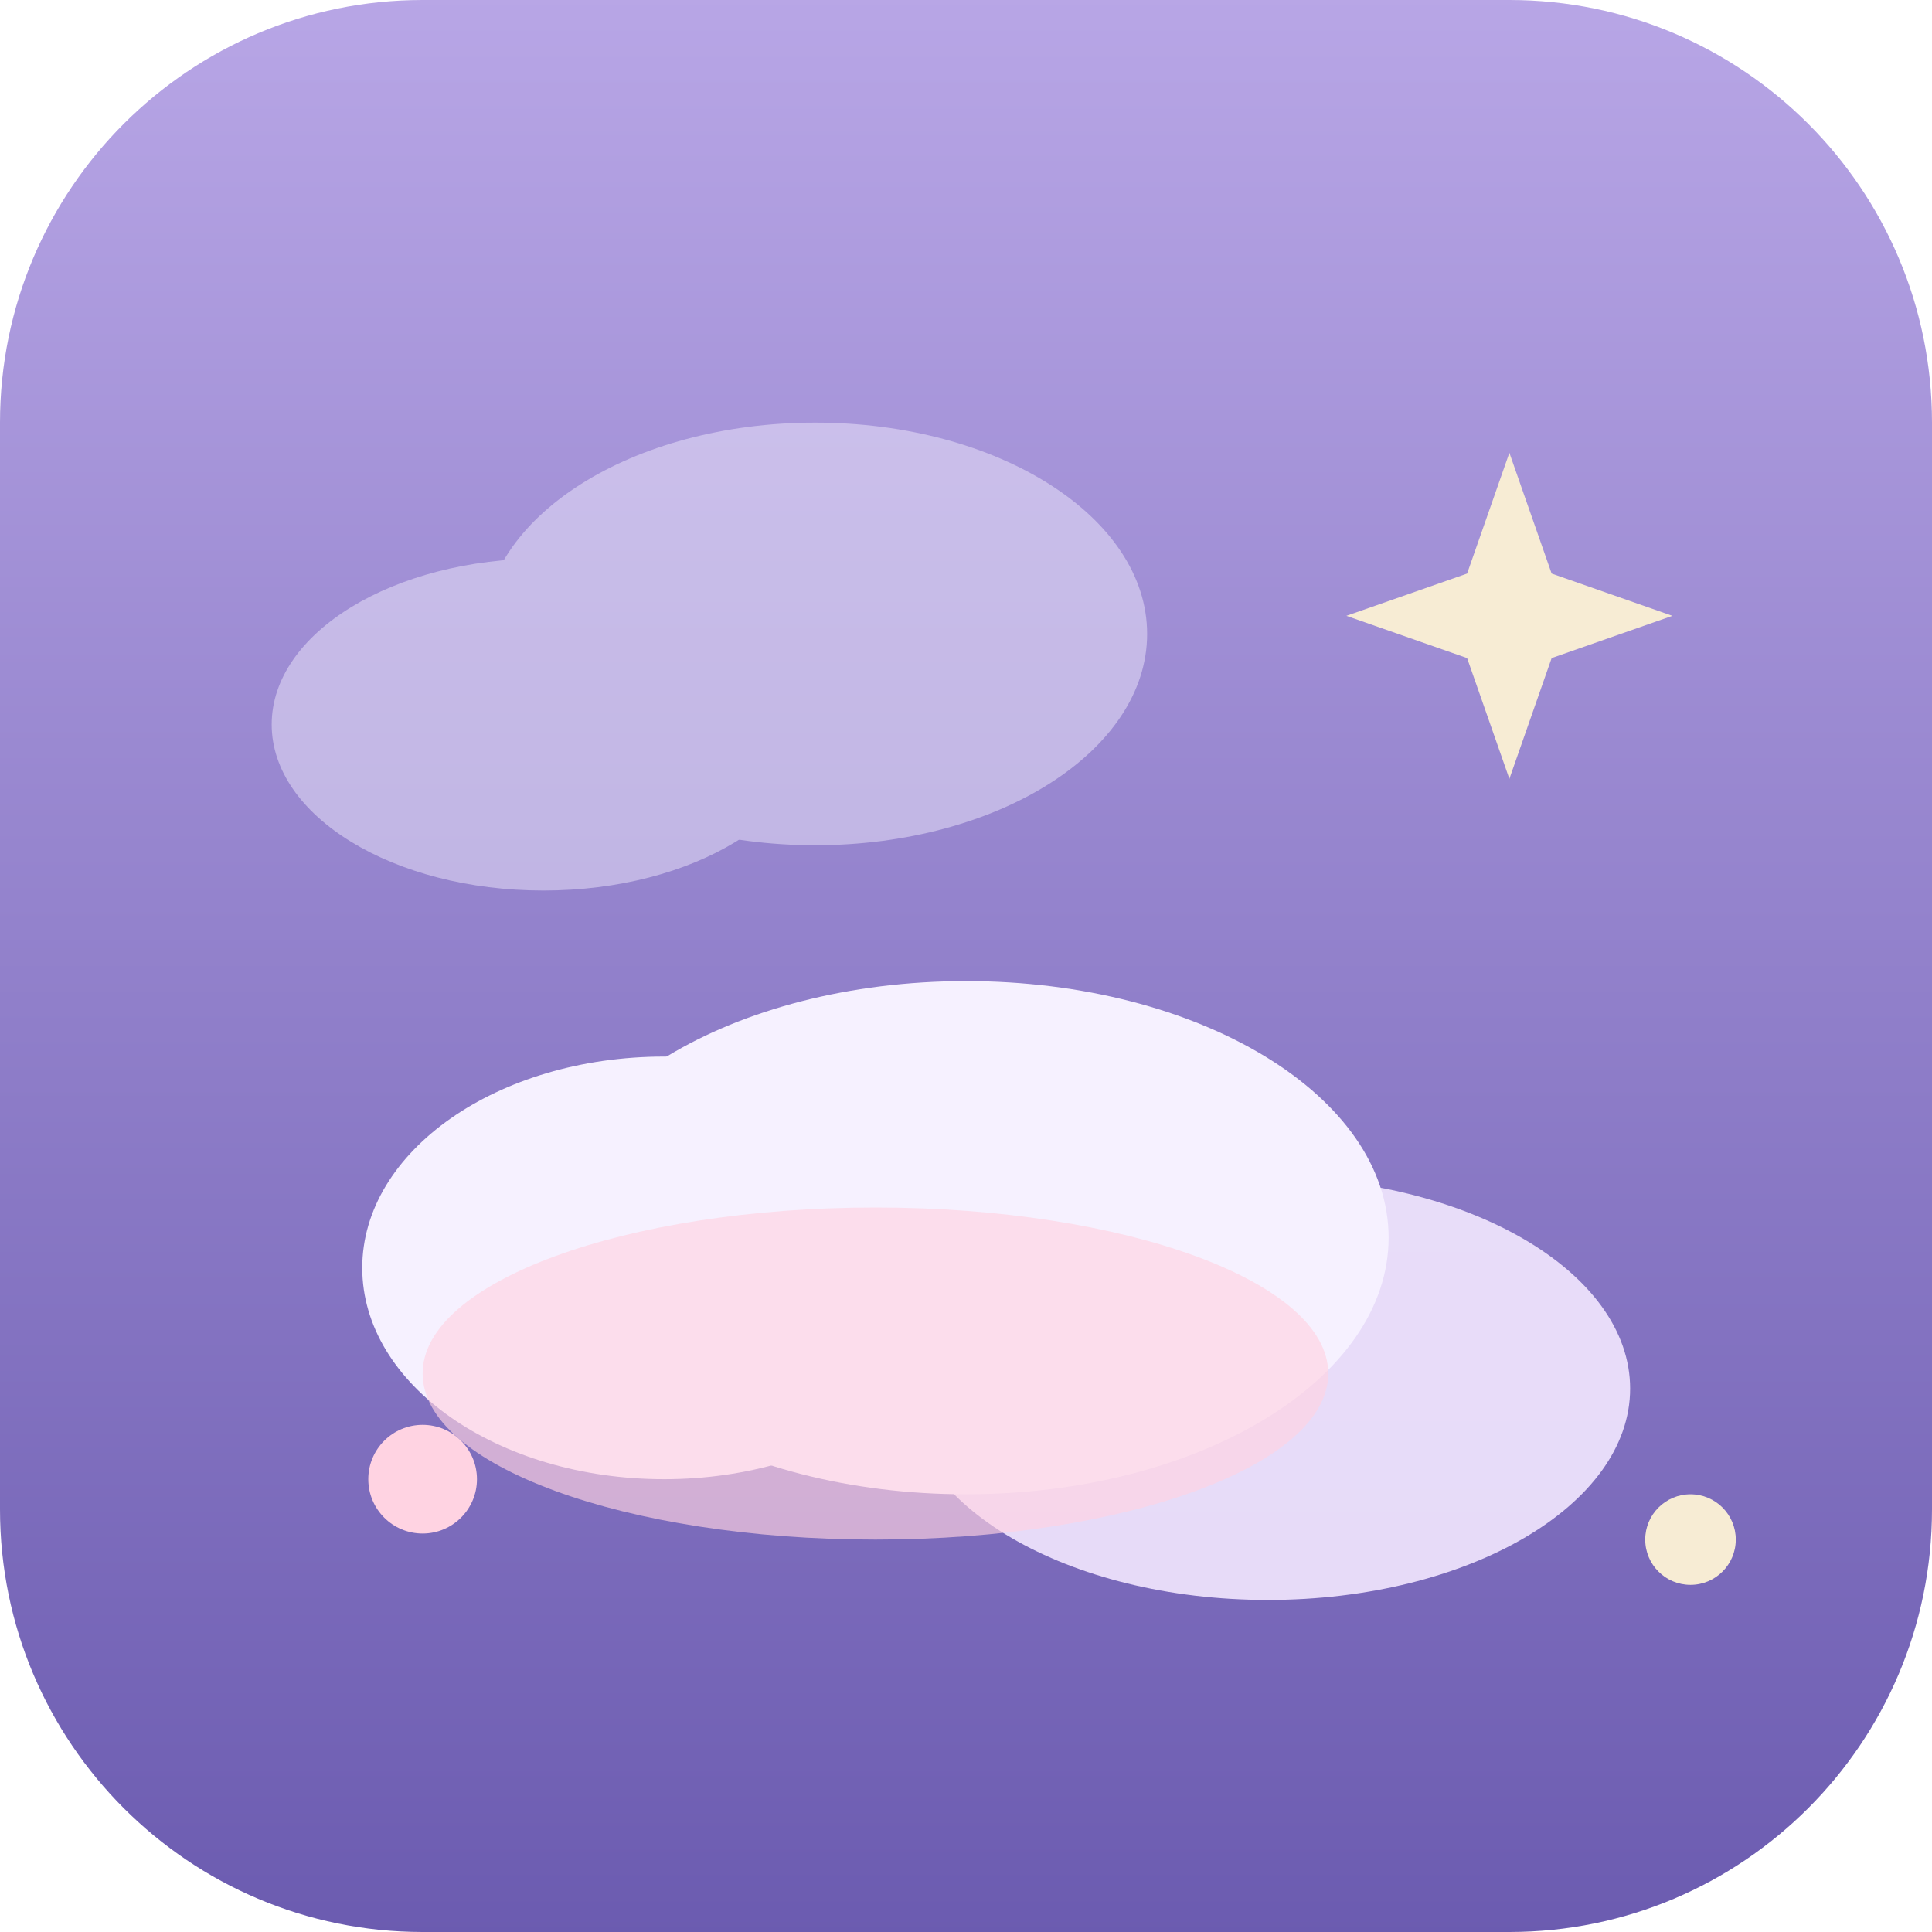
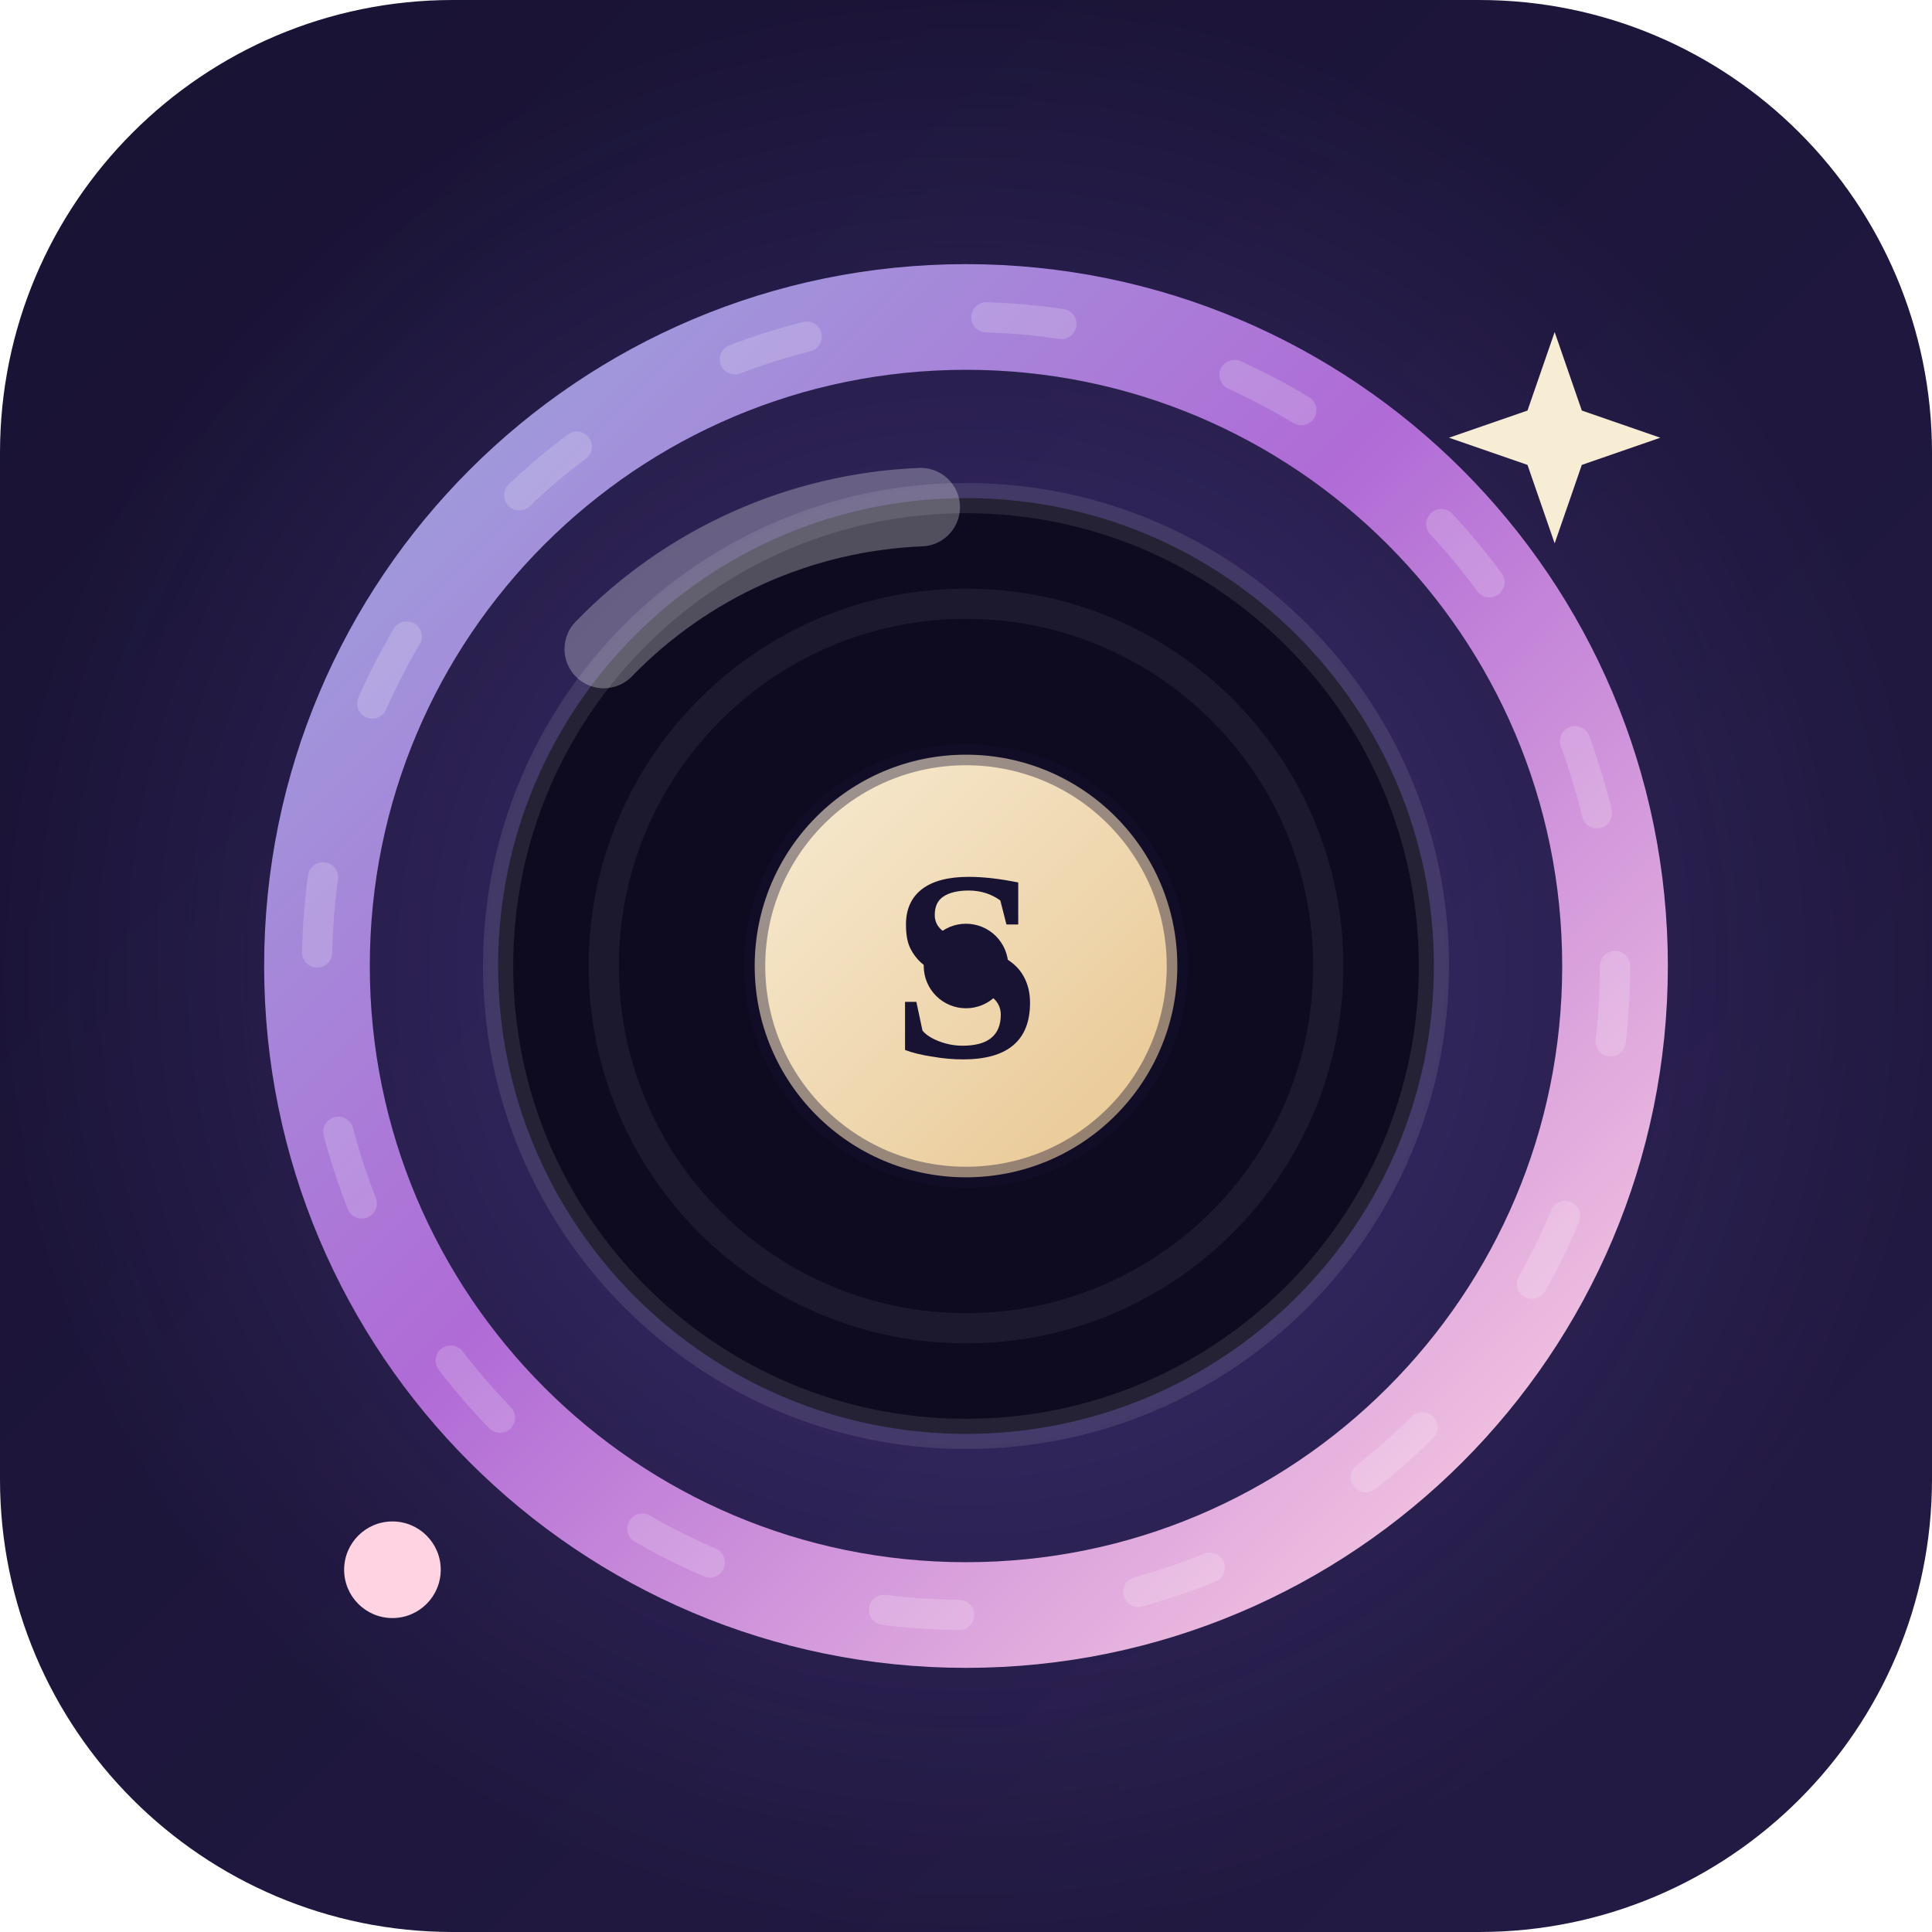
<svg xmlns="http://www.w3.org/2000/svg" viewBox="0 0 64 64">
  <defs>
-     <linearGradient id="sky" x1="0" y1="0" x2="0" y2="1">
-       <stop offset="0%" stop-color="#b8a6e6" />
-       <stop offset="100%" stop-color="#6b5bb0" />
+     <linearGradient id="bg" x1="0" y1="0" x2="1" y2="1">
+       <stop offset="0%" stop-color="#181233" />
+       <stop offset="100%" stop-color="#241b45" />
    </linearGradient>
+     <linearGradient id="ring" x1="0" y1="0" x2="1" y2="1">
+       <stop offset="0%" stop-color="#9aa8dd" />
+       <stop offset="45%" stop-color="#b06bd6" />
+       <stop offset="100%" stop-color="#ffd3e2" />
+     </linearGradient>
+     <linearGradient id="label" x1="0" y1="0" x2="1" y2="1">
+       <stop offset="0%" stop-color="#f7ecd4" />
+       <stop offset="100%" stop-color="#e8c58f" />
+     </linearGradient>
+     <radialGradient id="glow" cx="0.5" cy="0.5" r="0.5">
+       <stop offset="0%" stop-color="#9374ff" stop-opacity="0.28" />
+       <stop offset="100%" stop-color="#9374ff" stop-opacity="0" />
+     </radialGradient>
  </defs>
-   <rect width="64" height="64" rx="14" fill="url(#sky)" />
-   <g opacity="0.45">
-     <ellipse cx="18" cy="24" rx="9" ry="5.5" fill="#f6f1ff" />
-     <ellipse cx="27" cy="21" rx="11" ry="7" fill="#f6f1ff" />
-   </g>
-   <ellipse cx="42" cy="46" rx="12" ry="7" fill="#f3e8ff" opacity="0.9" />
-   <ellipse cx="32" cy="41" rx="14" ry="8.5" fill="#f6f1ff" />
-   <ellipse cx="22" cy="42" rx="10" ry="7" fill="#f6f1ff" />
-   <ellipse cx="29" cy="45.5" rx="15" ry="5.5" fill="#ffd3e2" opacity="0.65" />
-   <path d="M50 15 L51.4 19 L55.4 20.4 L51.4 21.8 L50 25.8 L48.6 21.8 L44.6 20.4 L48.6 19 Z" fill="#f7ecd4" />
-   <circle cx="14" cy="49" r="1.8" fill="#ffd3e2" />
-   <circle cx="56" cy="51" r="1.5" fill="#f7ecd4" />
+   <rect width="64" height="64" rx="15" fill="url(#bg)" />
+   <rect width="64" height="64" rx="15" fill="url(#glow)" />
+   <circle cx="32" cy="32" r="21.5" fill="none" stroke="url(#ring)" stroke-width="3.5" />
+   <circle cx="32" cy="32" r="21.5" fill="none" stroke="rgba(255,255,255,0.18)" stroke-width="1" stroke-dasharray="2.5 6" stroke-linecap="round" />
+   <circle cx="32" cy="32" r="15.5" fill="#0e0a20" stroke="rgba(255,255,255,0.1)" stroke-width="1" />
+   <circle cx="32" cy="32" r="12" fill="none" stroke="rgba(255,255,255,0.06)" stroke-width="1" />
+   <path d="M20 21.5 A15.5 15.5 0 0 1 30.5 16.8" fill="none" stroke="rgba(255,255,255,0.28)" stroke-width="2.6" stroke-linecap="round" />
+   <circle cx="32" cy="32" r="7" fill="url(#label)" />
+   <circle cx="32" cy="32" r="7" fill="none" stroke="rgba(24,18,51,0.4)" stroke-width="0.7" />
+   <text x="32" y="35" text-anchor="middle" font-family="Georgia, 'Times New Roman', serif" font-size="9" font-weight="700" fill="#181233">S</text>
+   <circle cx="32" cy="32" r="1.4" fill="#181233" />
+   <path d="M51.5 11 L52.4 13.6 L55 14.5 L52.4 15.4 L51.5 18 L50.6 15.4 L48 14.5 L50.6 13.6 Z" fill="#f7ecd4" />
+   <circle cx="13" cy="52" r="1.6" fill="#ffd3e2" />
</svg>
